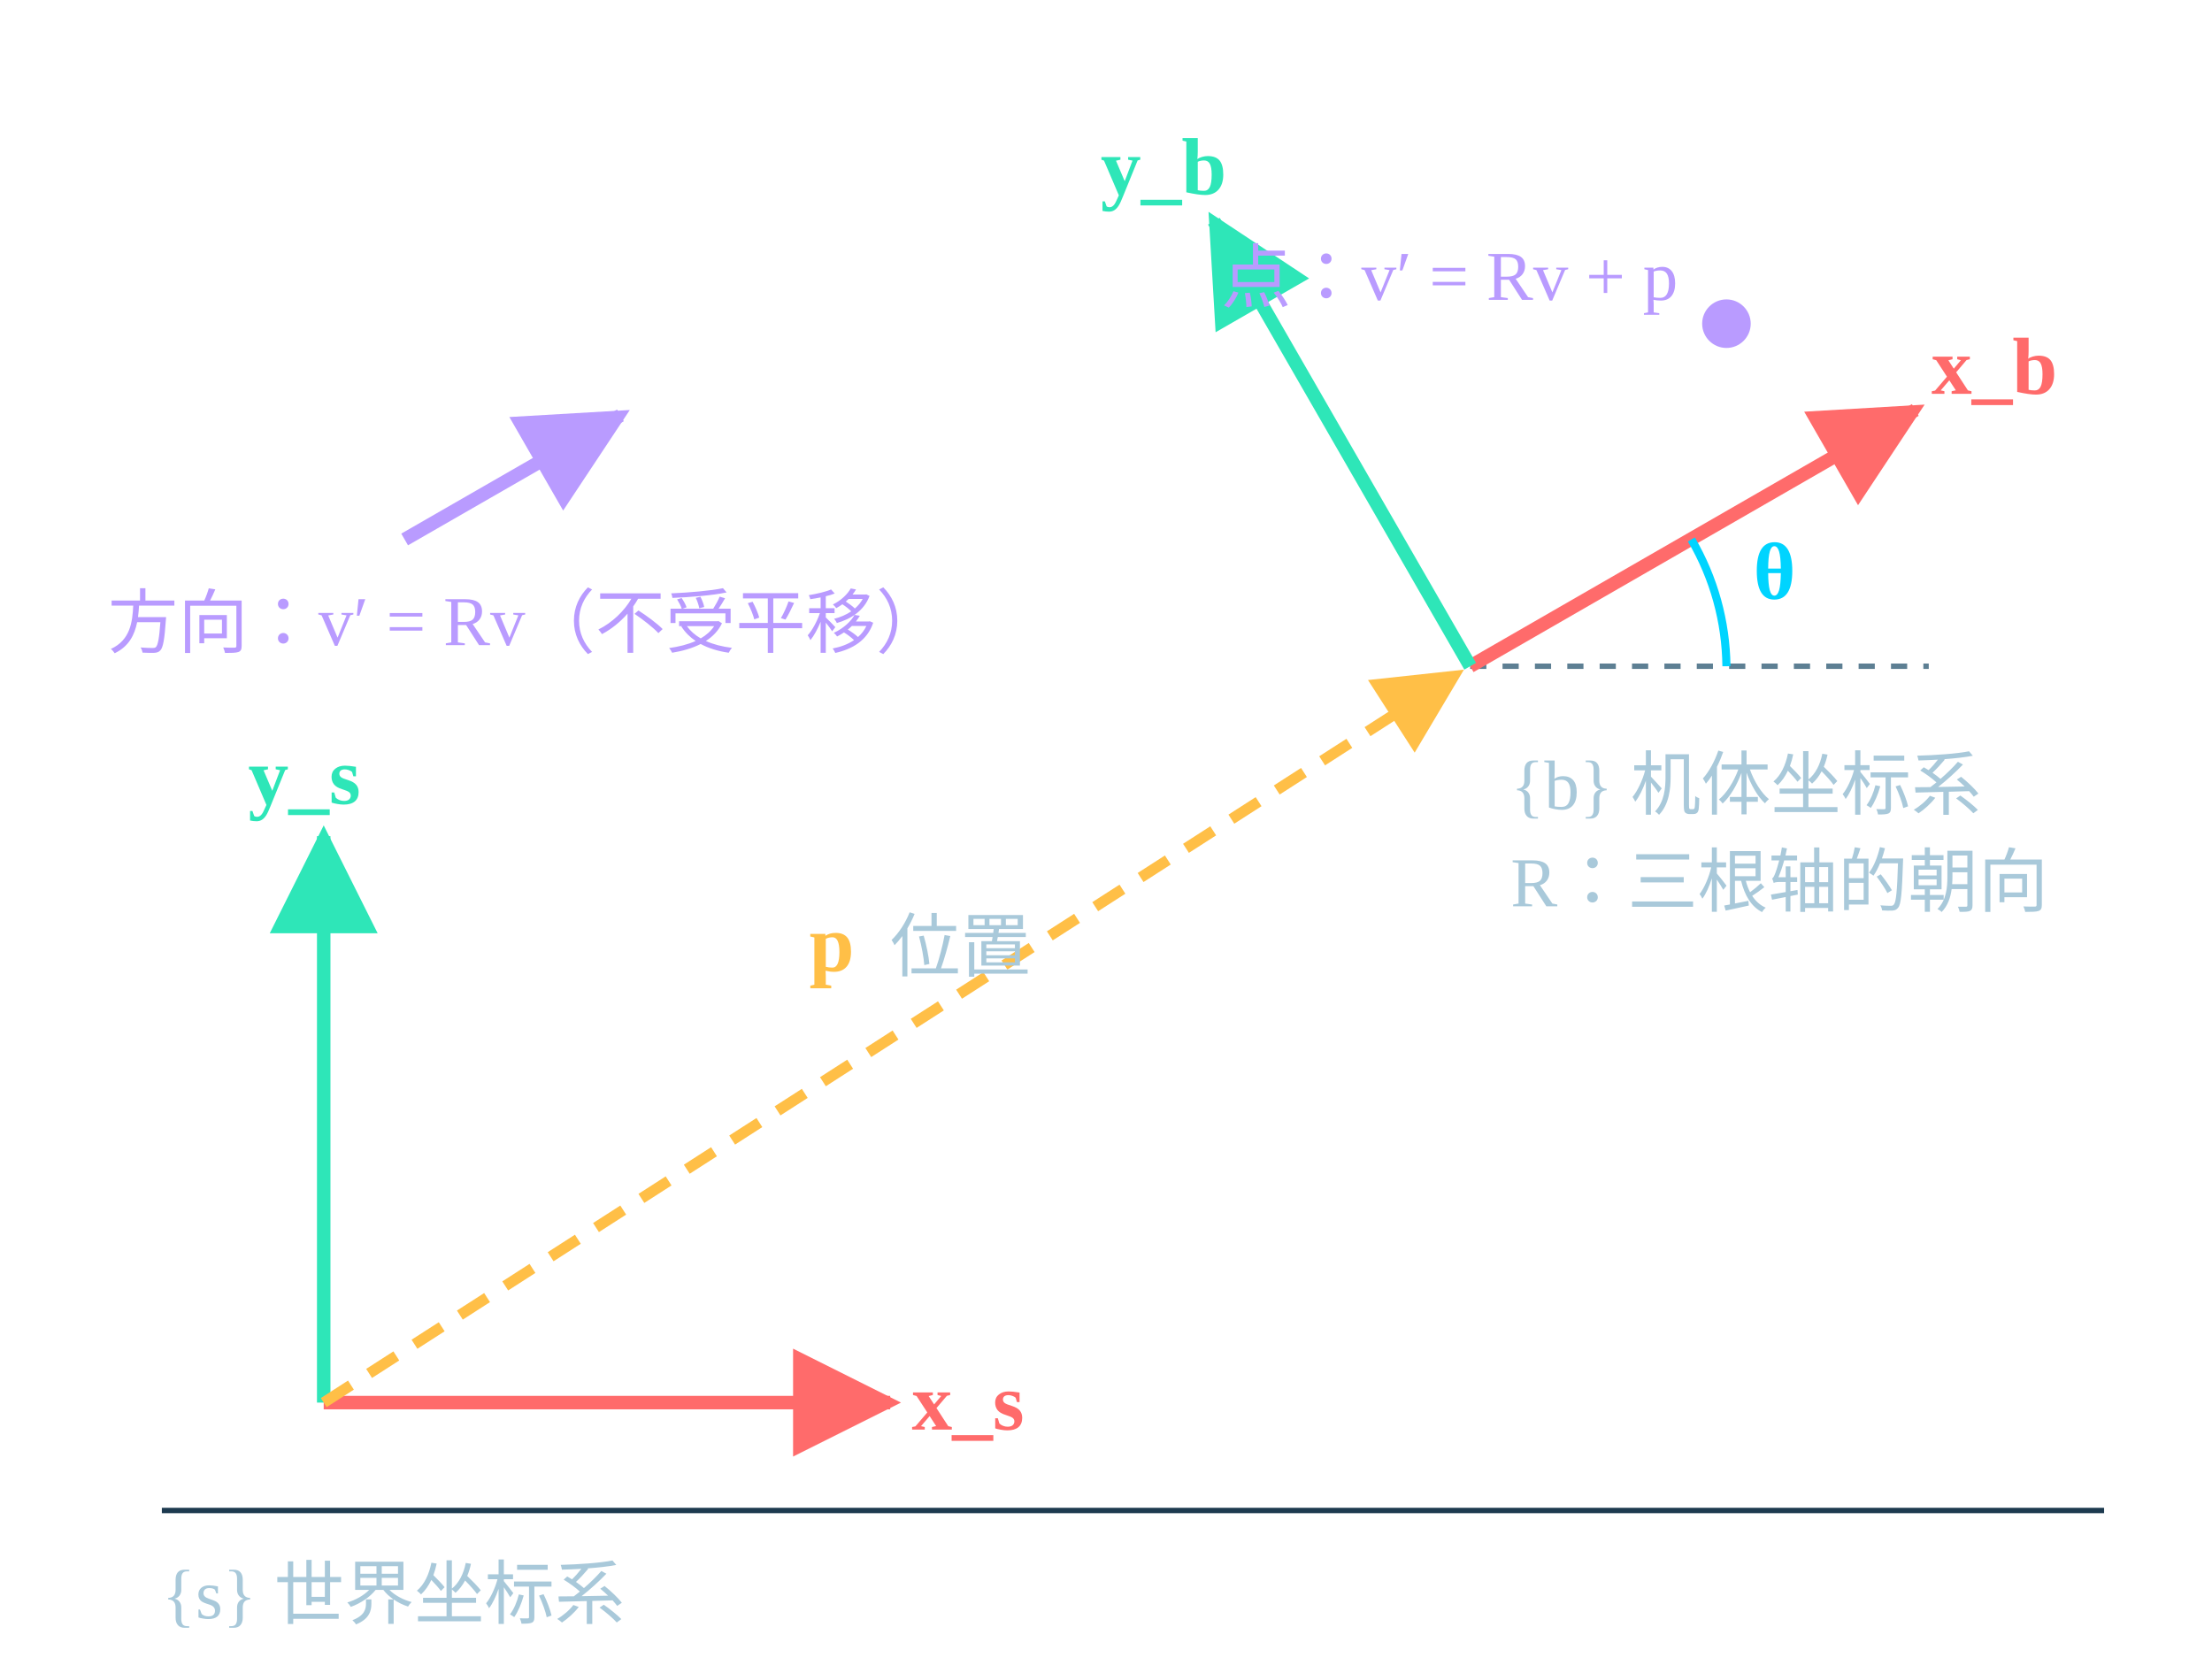
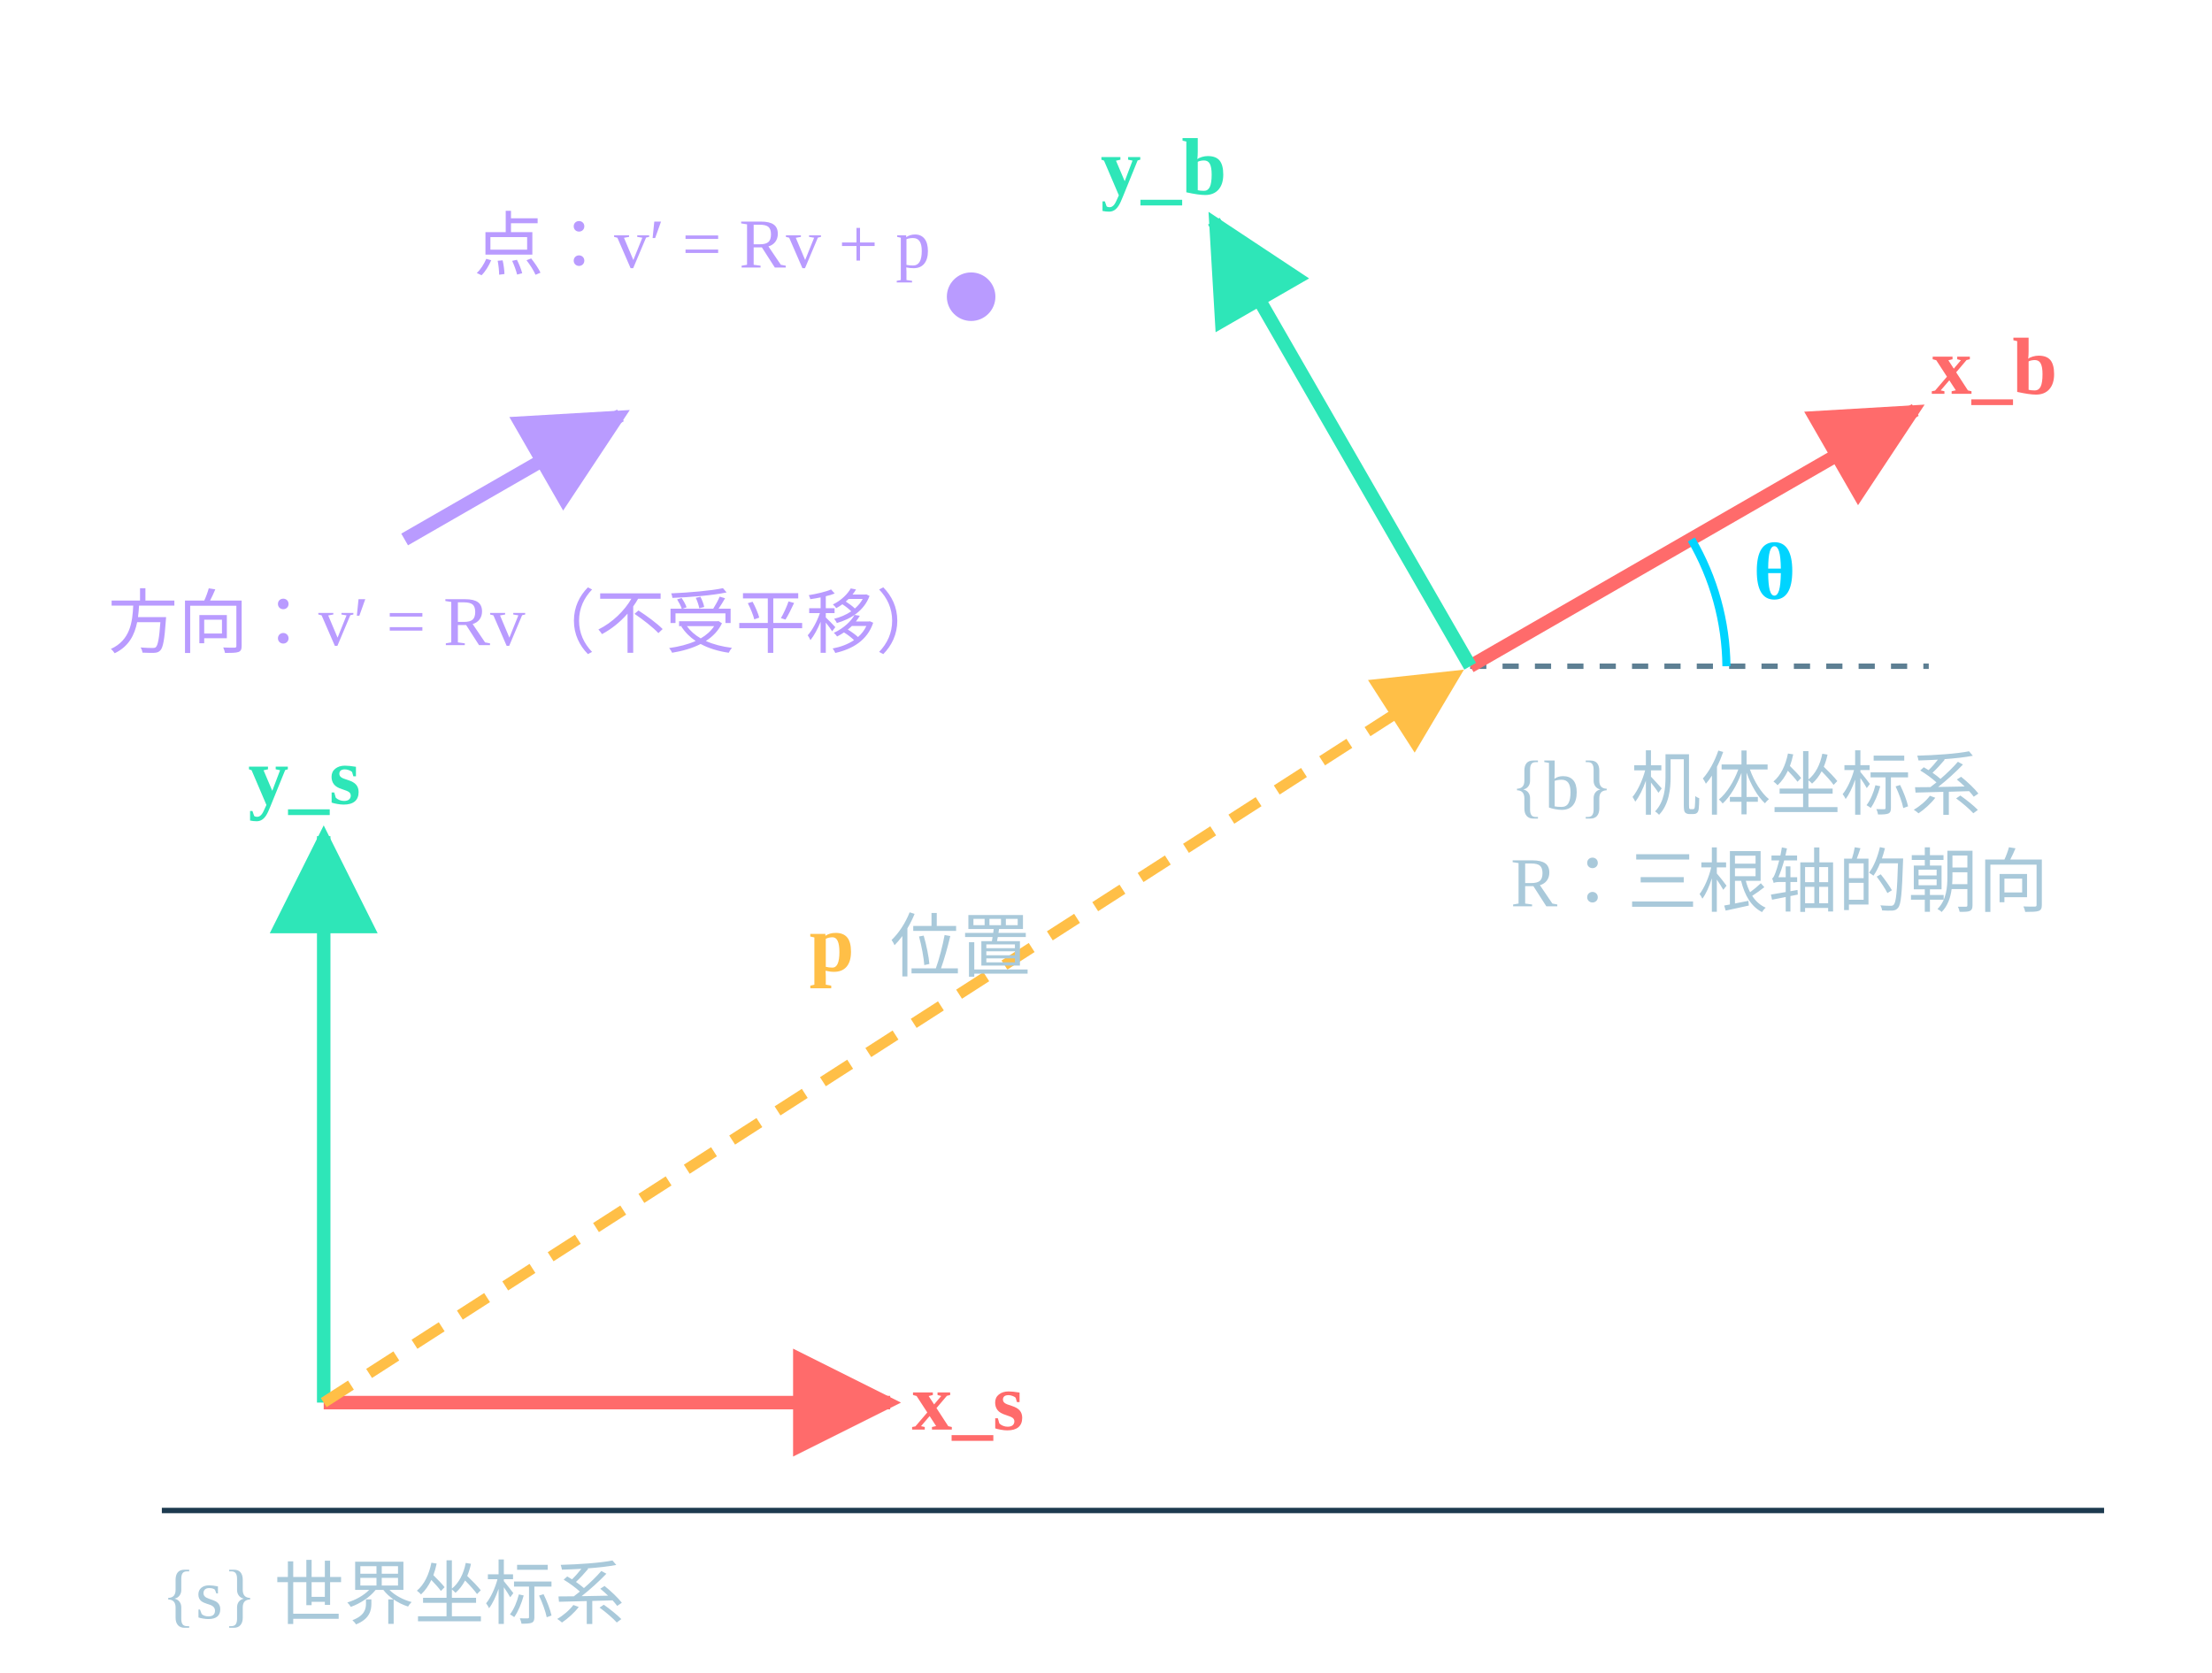
<svg xmlns="http://www.w3.org/2000/svg" viewBox="0 0 820 620" width="820" height="620">
  <defs>
    <marker id="sa" viewBox="0 0 10 10" refX="9" refY="5" markerWidth="8" markerHeight="8" orient="auto-start-reverse">
      <path d="M0,0 L10,5 L0,10 z" fill="context-stroke" />
    </marker>
    <style>
.ax{stroke-width:5;fill:none;marker-end:url(#sa)}
.lb{font-size:30px;font-weight:700}
.sm{font-size:26px;fill:#a9c9da}
</style>
  </defs>
  <line x1="60" y1="560" x2="780" y2="560" stroke="#1d3a4f" stroke-width="2" />
  <path class="ax" d="M120,520 L330,520" stroke="#ff6b6b" />
  <text class="lb" x="338" y="530" fill="#ff6b6b">x_s</text>
  <path class="ax" d="M120,520 L120,310" stroke="#2ee6b8" />
  <text class="lb" x="92" y="298" fill="#2ee6b8">y_s</text>
  <text class="sm" x="60" y="600">{s} 世界坐标系</text>
  <g data-s="2">
    <path d="M120,520 L540,250" stroke="#ffbf47" stroke-width="4" stroke-dasharray="12 8" fill="none" marker-end="url(#sa)" />
    <text class="lb" x="300" y="360" fill="#ffbf47">p</text>
    <text class="sm" x="330" y="360">位置</text>
  </g>
  <g data-s="1">
    <path d="M545,247 L715,247" stroke="#5d7f93" stroke-width="2" stroke-dasharray="6 6" fill="none" />
    <path class="ax" d="M545,247 L710,152" stroke="#ff6b6b" />
    <text class="lb" x="716" y="146" fill="#ff6b6b">x_b</text>
    <path class="ax" d="M545,247 L450,82" stroke="#2ee6b8" />
    <text class="lb" x="408" y="72" fill="#2ee6b8">y_b</text>
    <path d="M640,247 A95,95 0 0 0 627,200" stroke="#00d4ff" stroke-width="3" fill="none" />
    <text class="lb" x="650" y="222" fill="#00d4ff">θ</text>
    <text class="sm" x="560" y="300">{b} 机体坐标系</text>
    <text class="sm" x="560" y="336">R：三根轴的朝向</text>
  </g>
  <g data-s="3">
-     <circle cx="640" cy="120" r="9" fill="#b99bff" />
-     <text class="sm" x="622" y="112" text-anchor="end" style="fill:#b99bff">点：v′ = Rv + p</text>
+     <circle cx="360" cy="110" r="9" fill="#b99bff" />
+     <text class="sm" x="345" y="100" text-anchor="end" style="fill:#b99bff">点：v′ = Rv + p</text>
    <path d="M150,200 L230,154" stroke="#b99bff" stroke-width="5" fill="none" marker-end="url(#sa)" />
    <text class="sm" x="40" y="240" style="fill:#b99bff">方向：v′ = Rv（不受平移）</text>
  </g>
</svg>
